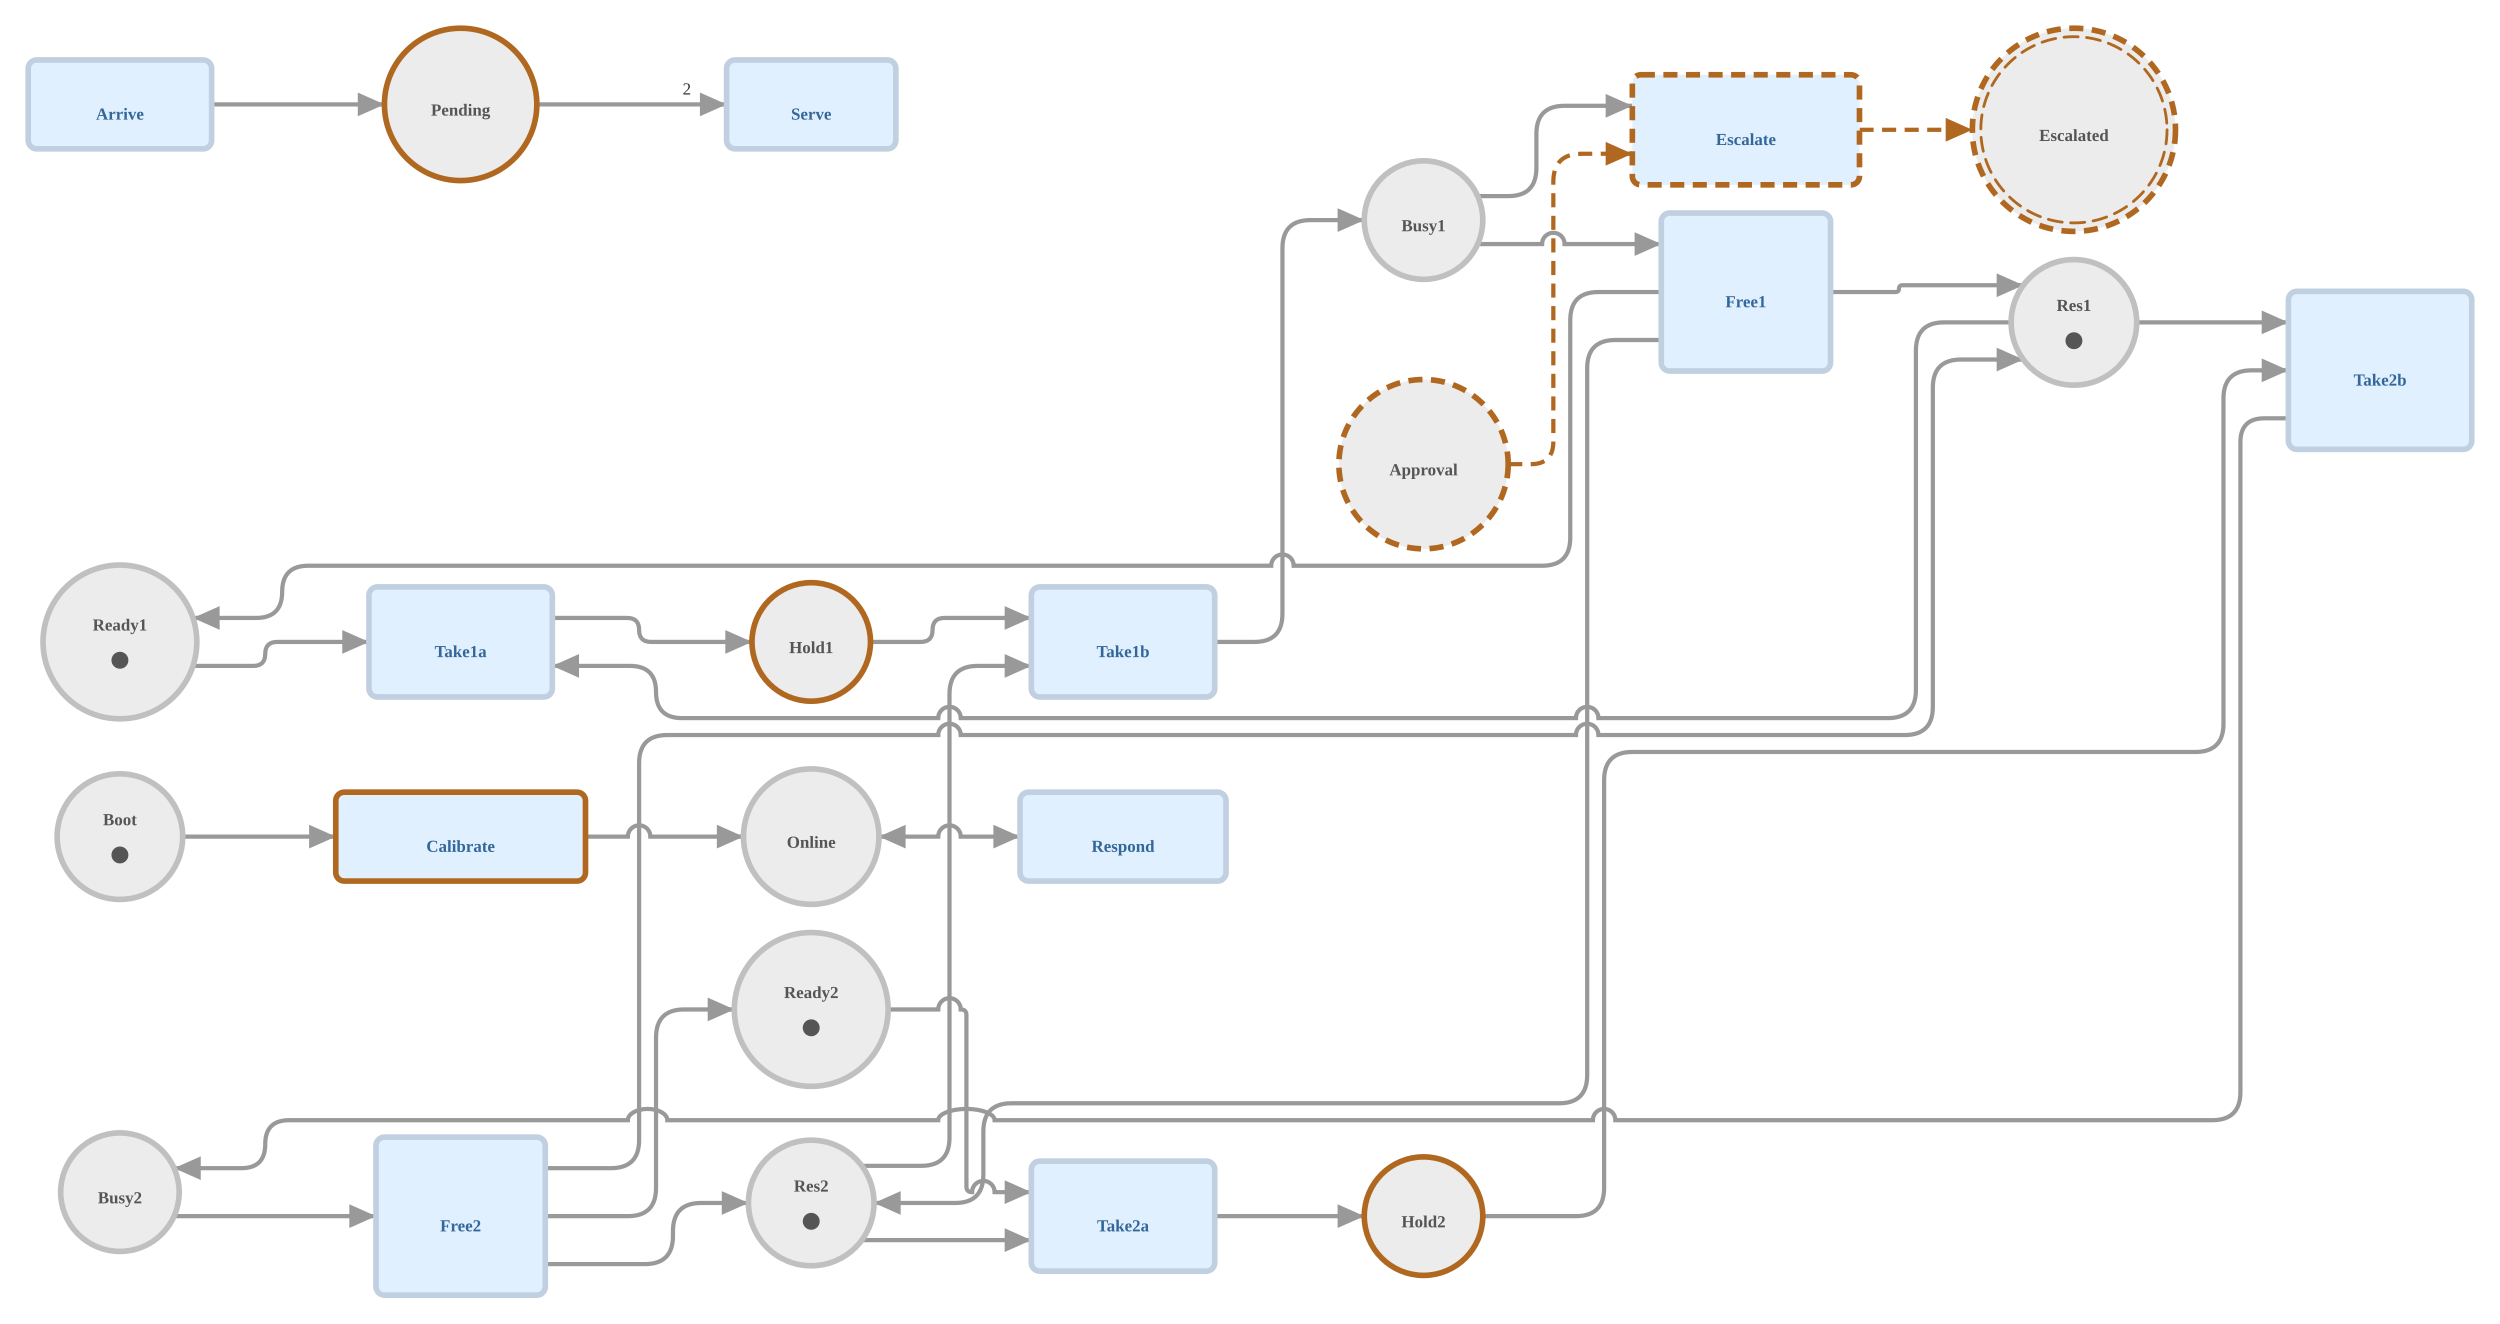
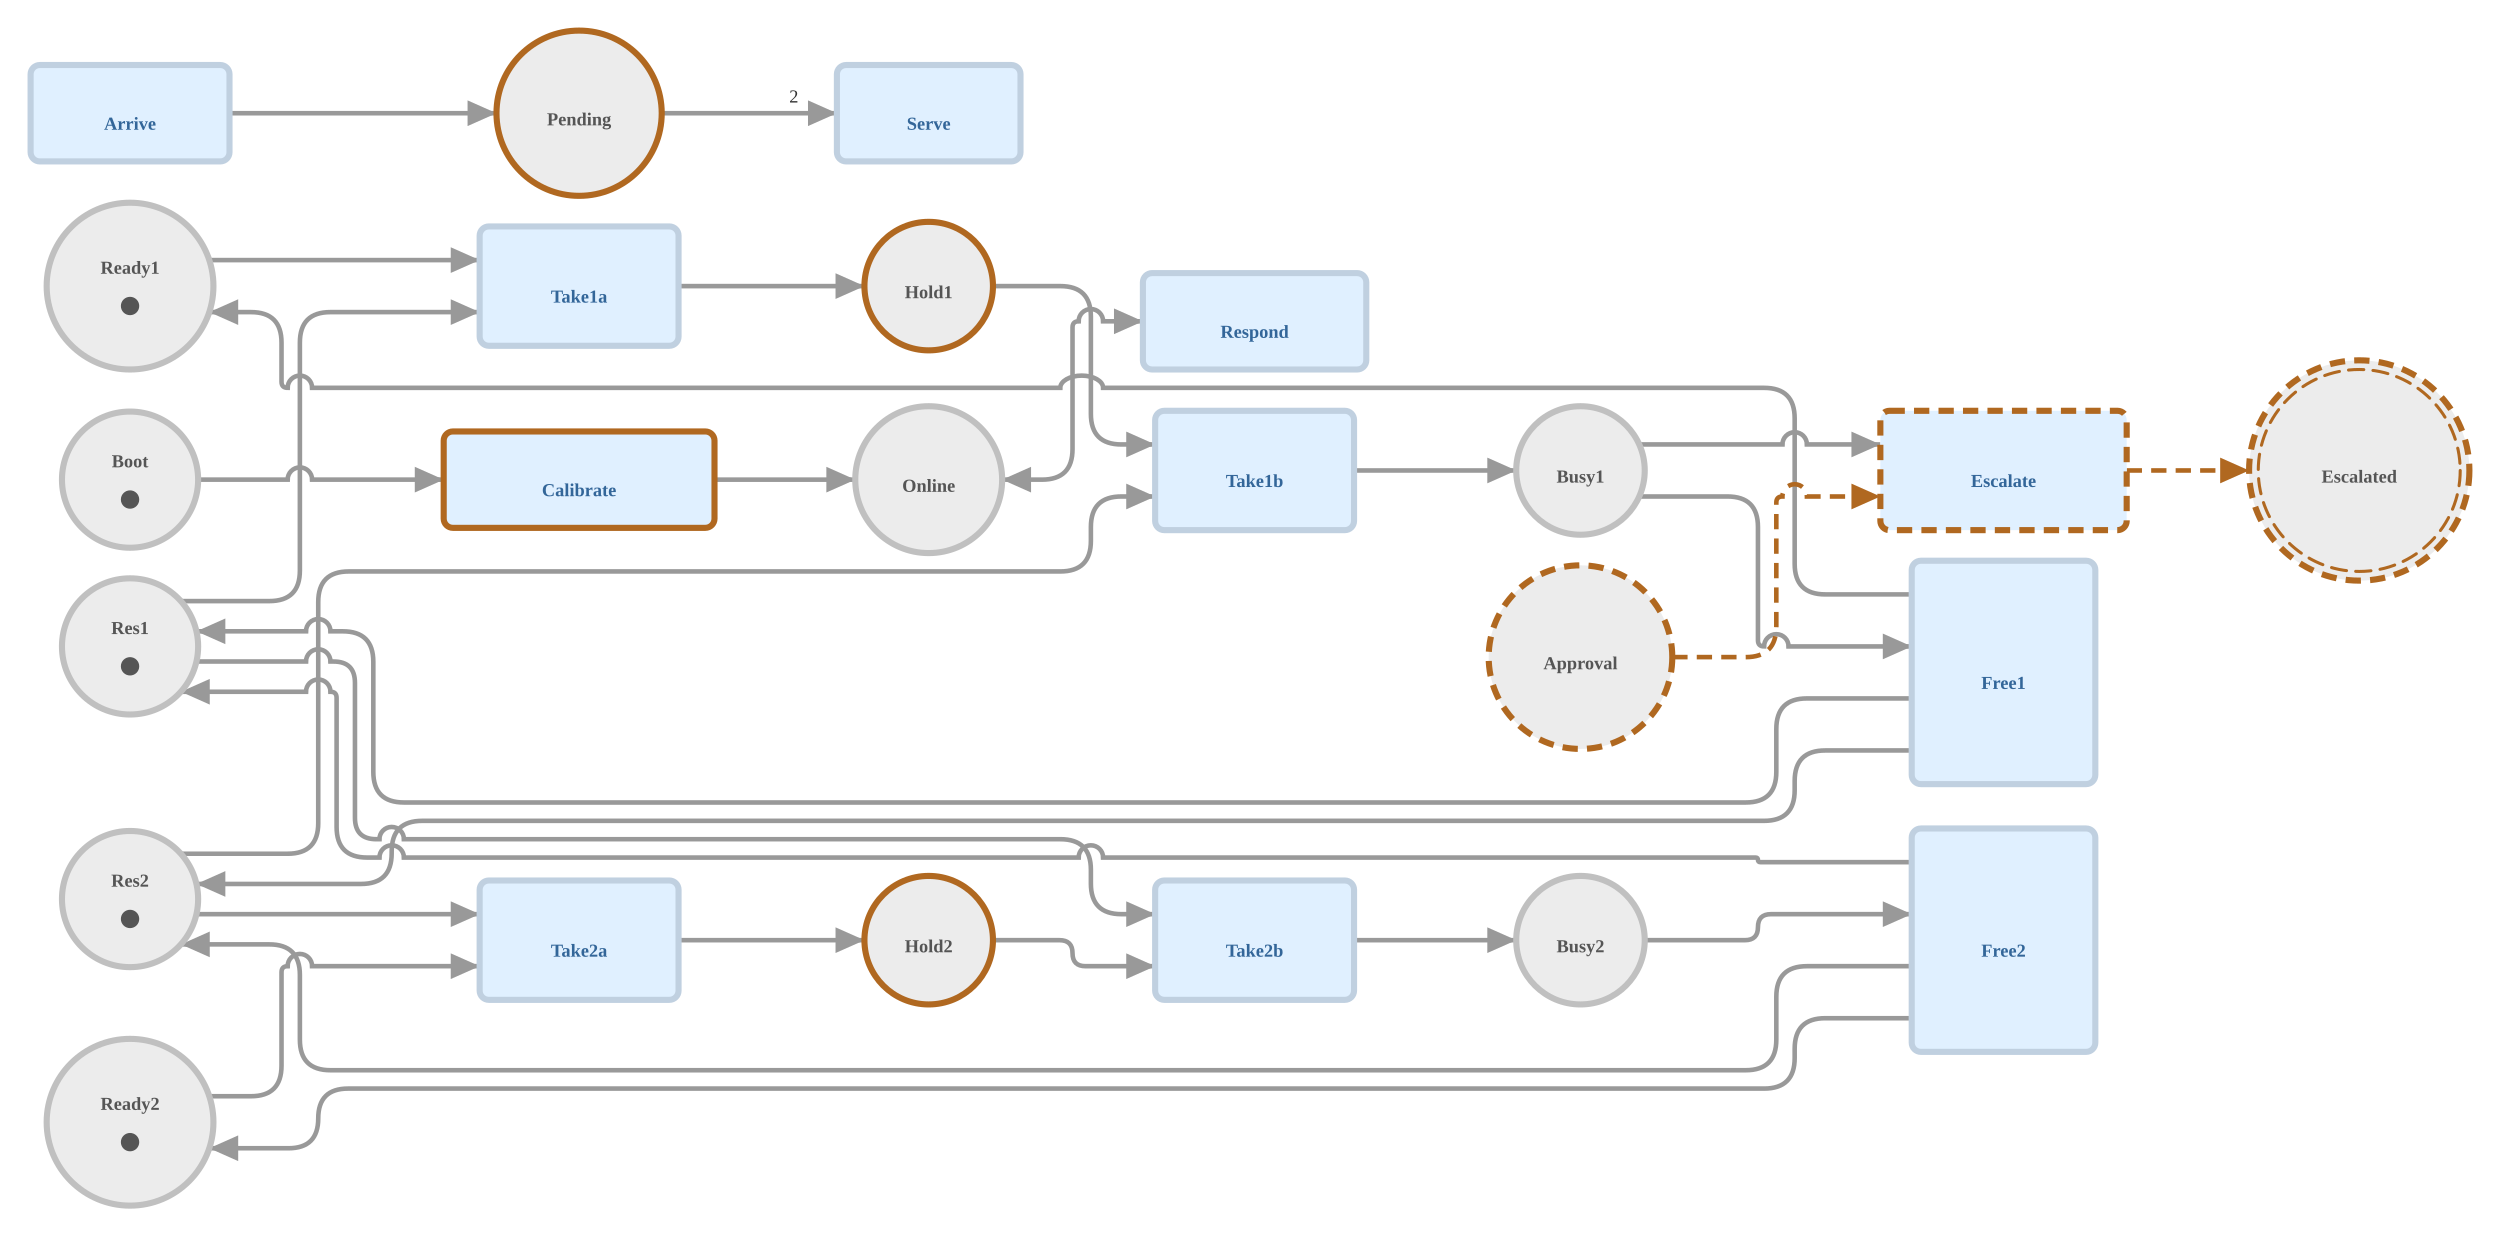
- <svg xmlns="http://www.w3.org/2000/svg" viewBox="20 20 1772 938" width="1772" height="938">
+ <svg xmlns="http://www.w3.org/2000/svg" viewBox="20 20 1634 808" width="1634" height="808">
  <defs>
    <style>
.gradia-3167da4d { fill: none; stroke: var(--gradia-color-edge-line, #999999); stroke-width: 3 }
.gradia-6c7500cd { fill: var(--gradia-color-edge-line, #999999) }
.gradia-8f3e8366 { fill: none; stroke: var(--gradia-color-mark-violation, #b06820); stroke-width: 3; stroke-dasharray: 10 6 }
.gradia-72d5e907 { fill: var(--gradia-color-mark-violation, #b06820) }
.gradia-a09eb644 { font-family: var(--gradia-font-family, 'Helvetica'), ui-sans-serif, -apple-system, Helvetica, Arial, sans-serif; font-size: var(--gradia-size-font-arity, 16px); text-anchor: middle; fill: var(--gradia-color-edge-arity, #333333); stroke: var(--gradia-color-edge-halo, #ffffff); stroke-width: 4.5; paint-order: stroke; stroke-linejoin: round }
.gradia-0fe5af00 { fill: var(--gradia-color-node-place-box, #ececec); stroke: var(--gradia-color-node-place-border, #c0c0c0); stroke-width: 4 }
.gradia-ae50cbbc { font-family: var(--gradia-font-family, 'Helvetica'), ui-sans-serif, -apple-system, Helvetica, Arial, sans-serif; font-size: var(--gradia-size-font-prop, 22px); font-weight: 600; text-anchor: middle; fill: var(--gradia-color-node-place-name, #555555) }
.gradia-257c0f21 { fill: var(--gradia-color-node-place-name, #555555); stroke: var(--gradia-color-node-place-name, #555555); stroke-width: 1 }
.gradia-c318c042 { fill: var(--gradia-color-node-regular-box, #e0f0ff); stroke: var(--gradia-color-node-regular-border, #c0d0e0); stroke-width: 4 }
.gradia-f36ab1ca { font-family: var(--gradia-font-family, 'Helvetica'), ui-sans-serif, -apple-system, Helvetica, Arial, sans-serif; font-size: var(--gradia-size-font-node, 30px); font-weight: 600; text-anchor: middle; fill: var(--gradia-color-node-regular-name, #336699) }
.gradia-58719d15 { fill: var(--gradia-color-node-place-box, #ececec); stroke: var(--gradia-color-mark-violation, #b06820); stroke-width: 4 }
.gradia-45b06a2b { fill: var(--gradia-color-node-regular-box, #e0f0ff); stroke: var(--gradia-color-mark-violation, #b06820); stroke-width: 4 }
.gradia-5d65de7b { fill: none; stroke: var(--gradia-color-mark-violation, #b06820); stroke-width: 2; stroke-linecap: round; stroke-linejoin: round }
</style>
    <marker id="gradia-1957bb6dc4e1-arrow" viewBox="0 0 10 10" refX="9" refY="5" markerWidth="21" markerHeight="21" markerUnits="userSpaceOnUse" orient="auto-start-reverse">
      <path d="M 0 1 L 9 5 L 0 9 z" class="gradia-6c7500cd" />
    </marker>
    <marker id="gradia-1957bb6dc4e1-alert" viewBox="0 0 10 10" refX="9" refY="5" markerWidth="21" markerHeight="21" markerUnits="userSpaceOnUse" orient="auto-start-reverse">
      <path d="M 0 1 L 9 5 L 0 9 z" class="gradia-72d5e907" />
    </marker>
  </defs>
-   <path d="M 156.781 492 L 199.5 492 Q 208 492 208 483.5 L 208 483.5 Q 208 475 216.5 475 L 281.5 475" class="gradia-3167da4d" marker-end="url(#gradia-1957bb6dc4e1-arrow)" />
-   <path d="M 411.5 458 L 464.5 458 Q 473 458 473 466.5 L 473 466.5 Q 473 475 481.5 475 L 553 475" class="gradia-3167da4d" marker-end="url(#gradia-1957bb6dc4e1-arrow)" />
-   <path d="M 637 475 L 672.5 475 Q 681 475 681 466.5 L 681 466.5 Q 681 458 689.5 458 L 751 458" class="gradia-3167da4d" marker-end="url(#gradia-1957bb6dc4e1-arrow)" />
-   <path d="M 881 475 L 909 475 Q 929 475 929 455 L 929 196 Q 929 176 949 176 L 987 176" class="gradia-3167da4d" marker-end="url(#gradia-1957bb6dc4e1-arrow)" />
-   <path d="M 1067.406 193 L 1113 193 A 8 8 0 0 1 1129 193 L 1197.5 193" class="gradia-3167da4d" marker-end="url(#gradia-1957bb6dc4e1-arrow)" />
-   <path d="M 1197.5 227 L 1153 227 Q 1133 227 1133 247 L 1133 401 Q 1133 421 1113 421 L 937 421 A 8 8 0 0 0 921 421 L 238.5 421 Q 220 421 220 439.5 L 220 439.5 Q 220 458 201.5 458 L 156.781 458" class="gradia-3167da4d" marker-end="url(#gradia-1957bb6dc4e1-arrow)" />
-   <path d="M 649.5 735.5 L 685 735.5 A 8 8 0 0 1 701 735.5 L 701 735.5 Q 705 735.5 705 739.5 L 705 861 Q 705 865 709 865 L 709 865 A 8 8 0 0 1 725 865 L 751 865" class="gradia-3167da4d" marker-end="url(#gradia-1957bb6dc4e1-arrow)" />
-   <path d="M 881 882 L 987 882" class="gradia-3167da4d" marker-end="url(#gradia-1957bb6dc4e1-arrow)" />
-   <path d="M 1071 882 L 1137 882 Q 1157 882 1157 862 L 1157 573 Q 1157 553 1177 553 L 1576 553 Q 1596 553 1596 533 L 1596 302.5 Q 1596 282.5 1616 282.5 L 1642 282.5" class="gradia-3167da4d" marker-end="url(#gradia-1957bb6dc4e1-arrow)" />
-   <path d="M 1642 316.5 L 1625 316.5 Q 1608 316.5 1608 333.5 L 1608 794 Q 1608 814 1588 814 L 1165 814 A 8 8 0 0 0 1149 814 L 725 814 A 20 8 0 0 0 685 814 L 493 814 A 14 8 0 0 0 465 814 L 225 814 Q 208 814 208 831 L 208 831 Q 208 848 191 848 L 143.406 848" class="gradia-3167da4d" marker-end="url(#gradia-1957bb6dc4e1-arrow)" />
-   <path d="M 143.406 882 L 286.5 882" class="gradia-3167da4d" marker-end="url(#gradia-1957bb6dc4e1-arrow)" />
-   <path d="M 406.5 882 L 465 882 Q 485 882 485 862 L 485 755.5 Q 485 735.5 505 735.5 L 540.5 735.5" class="gradia-3167da4d" marker-end="url(#gradia-1957bb6dc4e1-arrow)" />
-   <path d="M 1445.5 248.5 L 1398 248.5 Q 1378 248.5 1378 268.5 L 1378 509 Q 1378 529 1358 529 L 1153 529 A 8 8 0 0 0 1137 529 L 701 529 A 8 8 0 0 0 685 529 L 503.5 529 Q 485 529 485 510.5 L 485 510.5 Q 485 492 466.5 492 L 411.5 492" class="gradia-3167da4d" marker-end="url(#gradia-1957bb6dc4e1-arrow)" />
-   <path d="M 630.872 846.333 L 673 846.333 Q 693 846.333 693 826.333 L 693 512 Q 693 492 713 492 L 751 492" class="gradia-3167da4d" marker-end="url(#gradia-1957bb6dc4e1-arrow)" />
-   <path d="M 630.872 899 L 751 899" class="gradia-3167da4d" marker-end="url(#gradia-1957bb6dc4e1-arrow)" />
-   <path d="M 1534.5 248.5 L 1642 248.5" class="gradia-3167da4d" marker-end="url(#gradia-1957bb6dc4e1-arrow)" />
-   <path d="M 1317.5 227 L 1363.583 227 Q 1366 227 1366 224.583 L 1366 224.583 Q 1366 222.167 1368.417 222.167 L 1454.128 222.167" class="gradia-3167da4d" marker-end="url(#gradia-1957bb6dc4e1-arrow)" />
-   <path d="M 1197.5 261 L 1165 261 Q 1145 261 1145 281 L 1145 782 Q 1145 802 1125 802 L 737 802 Q 717 802 717 822 L 717 852.667 Q 717 872.667 697 872.667 L 639.5 872.667" class="gradia-3167da4d" marker-end="url(#gradia-1957bb6dc4e1-arrow)" />
-   <path d="M 406.5 848 L 453 848 Q 473 848 473 828 L 473 561 Q 473 541 493 541 L 685 541 A 8 8 0 0 1 701 541 L 1137 541 A 8 8 0 0 1 1153 541 L 1370 541 Q 1390 541 1390 521 L 1390 294.833 Q 1390 274.833 1410 274.833 L 1454.128 274.833" class="gradia-3167da4d" marker-end="url(#gradia-1957bb6dc4e1-arrow)" />
-   <path d="M 406.5 916 L 477 916 Q 497 916 497 896 L 497 892.667 Q 497 872.667 517 872.667 L 550.5 872.667" class="gradia-3167da4d" marker-end="url(#gradia-1957bb6dc4e1-arrow)" />
-   <path d="M 1067.406 159 L 1089 159 Q 1109 159 1109 139 L 1109 115 Q 1109 95 1129 95 L 1177 95" class="gradia-3167da4d" marker-end="url(#gradia-1957bb6dc4e1-arrow)" />
-   <path d="M 1089 349 L 1105 349 Q 1121 349 1121 333 L 1121 149 Q 1121 129 1141 129 L 1177 129" class="gradia-8f3e8366" marker-end="url(#gradia-1957bb6dc4e1-alert)" />
-   <path d="M 1338 112 L 1418 112" class="gradia-8f3e8366" marker-end="url(#gradia-1957bb6dc4e1-alert)" />
-   <path d="M 170 94 L 292.5 94" class="gradia-3167da4d" marker-end="url(#gradia-1957bb6dc4e1-arrow)" />
-   <path d="M 400.5 94 L 535 94" class="gradia-3167da4d" marker-end="url(#gradia-1957bb6dc4e1-arrow)" />
-   <path d="M 149.5 613 L 258 613" class="gradia-3167da4d" marker-end="url(#gradia-1957bb6dc4e1-arrow)" />
-   <path d="M 435 613 L 465 613 A 8 8 0 0 1 481 613 L 547 613" class="gradia-3167da4d" marker-end="url(#gradia-1957bb6dc4e1-arrow)" />
-   <path d="M 643 613 L 685 613 A 8 8 0 0 1 701 613 L 743 613" class="gradia-3167da4d" marker-start="url(#gradia-1957bb6dc4e1-arrow)" marker-end="url(#gradia-1957bb6dc4e1-arrow)" />
+   <path d="M 156.781 190 L 333.5 190" class="gradia-3167da4d" marker-end="url(#gradia-1957bb6dc4e1-arrow)" />
+   <path d="M 463.5 207 L 585 207" class="gradia-3167da4d" marker-end="url(#gradia-1957bb6dc4e1-arrow)" />
+   <path d="M 669 207 L 713 207 Q 733 207 733 227 L 733 290.5 Q 733 310.5 753 310.5 L 775 310.5" class="gradia-3167da4d" marker-end="url(#gradia-1957bb6dc4e1-arrow)" />
+   <path d="M 905 327.5 L 1011 327.5" class="gradia-3167da4d" marker-end="url(#gradia-1957bb6dc4e1-arrow)" />
+   <path d="M 1091.406 344.5 L 1149 344.5 Q 1169 344.5 1169 364.5 L 1169 438.5 Q 1169 442.5 1173 442.5 L 1173 442.5 A 8 8 0 0 1 1189 442.5 L 1269.5 442.5" class="gradia-3167da4d" marker-end="url(#gradia-1957bb6dc4e1-arrow)" />
+   <path d="M 1269.5 408.5 L 1213 408.5 Q 1193 408.5 1193 388.5 L 1193 293.5 Q 1193 273.5 1173 273.5 L 741 273.5 A 14 8 0 0 0 713 273.5 L 224 273.5 A 8 8 0 0 0 208 273.5 L 208 273.5 Q 204 273.5 204 269.5 L 204 244 Q 204 224 184 224 L 156.781 224" class="gradia-3167da4d" marker-end="url(#gradia-1957bb6dc4e1-arrow)" />
+   <path d="M 156.781 736.5 L 184 736.5 Q 204 736.5 204 716.5 L 204 655.5 Q 204 651.5 208 651.5 L 208 651.5 A 8 8 0 0 1 224 651.5 L 333.5 651.5" class="gradia-3167da4d" marker-end="url(#gradia-1957bb6dc4e1-arrow)" />
+   <path d="M 463.5 634.5 L 585 634.5" class="gradia-3167da4d" marker-end="url(#gradia-1957bb6dc4e1-arrow)" />
+   <path d="M 669 634.5 L 712.5 634.5 Q 721 634.5 721 643 L 721 643 Q 721 651.5 729.5 651.5 L 775 651.5" class="gradia-3167da4d" marker-end="url(#gradia-1957bb6dc4e1-arrow)" />
+   <path d="M 905 634.5 L 1011 634.5" class="gradia-3167da4d" marker-end="url(#gradia-1957bb6dc4e1-arrow)" />
+   <path d="M 1095 634.5 L 1160.5 634.5 Q 1169 634.5 1169 626 L 1169 626 Q 1169 617.5 1177.5 617.5 L 1269.5 617.5" class="gradia-3167da4d" marker-end="url(#gradia-1957bb6dc4e1-arrow)" />
+   <path d="M 1269.5 685.5 L 1213 685.5 Q 1193 685.5 1193 705.5 L 1193 711.5 Q 1193 731.5 1173 731.5 L 247.5 731.5 Q 228 731.5 228 751 L 228 751 Q 228 770.5 208.5 770.5 L 156.781 770.5" class="gradia-3167da4d" marker-end="url(#gradia-1957bb6dc4e1-arrow)" />
+   <path d="M 138.206 412.875 L 196 412.875 Q 216 412.875 216 392.875 L 216 244 Q 216 224 236 224 L 333.5 224" class="gradia-3167da4d" marker-end="url(#gradia-1957bb6dc4e1-arrow)" />
+   <path d="M 138.206 578 L 208 578 Q 228 578 228 558 L 228 413.5 Q 228 393.5 248 393.5 L 713 393.5 Q 733 393.5 733 373.5 L 733 364.5 Q 733 344.5 753 344.5 L 775 344.5" class="gradia-3167da4d" marker-end="url(#gradia-1957bb6dc4e1-arrow)" />
+   <path d="M 148.39 617.5 L 333.5 617.5" class="gradia-3167da4d" marker-end="url(#gradia-1957bb6dc4e1-arrow)" />
+   <path d="M 148.39 452.375 L 220 452.375 A 8 8 0 0 1 236 452.375 L 238 452.375 Q 252 452.375 252 466.375 L 252 554.5 Q 252 568.5 266 568.5 L 268 568.5 A 8 8 0 0 1 284 568.5 L 713 568.5 Q 733 568.5 733 588.5 L 733 597.5 Q 733 617.5 753 617.5 L 775 617.5" class="gradia-3167da4d" marker-end="url(#gradia-1957bb6dc4e1-arrow)" />
+   <path d="M 1269.5 476.5 L 1201 476.5 Q 1181 476.5 1181 496.5 L 1181 524.5 Q 1181 544.5 1161 544.5 L 284 544.5 Q 264 544.5 264 524.5 L 264 452.625 Q 264 432.625 244 432.625 L 236 432.625 A 8 8 0 0 0 220 432.625 L 148.39 432.625" class="gradia-3167da4d" marker-end="url(#gradia-1957bb6dc4e1-arrow)" />
+   <path d="M 1269.5 510.5 L 1213 510.5 Q 1193 510.5 1193 530.5 L 1193 536.5 Q 1193 556.5 1173 556.5 L 296 556.5 Q 276 556.5 276 576.5 L 276 577.75 Q 276 597.75 256 597.75 L 148.39 597.75" class="gradia-3167da4d" marker-end="url(#gradia-1957bb6dc4e1-arrow)" />
+   <path d="M 1269.5 583.5 L 1170.5 583.5 Q 1169 583.5 1169 582 L 1169 582 Q 1169 580.5 1167.5 580.5 L 741 580.5 A 8 8 0 0 0 725 580.5 L 284 580.5 A 8 8 0 0 0 268 580.5 L 260 580.5 Q 240 580.5 240 560.5 L 240 476.125 Q 240 472.125 236 472.125 L 236 472.125 A 8 8 0 0 0 220 472.125 L 138.206 472.125" class="gradia-3167da4d" marker-end="url(#gradia-1957bb6dc4e1-arrow)" />
+   <path d="M 1269.5 651.5 L 1201 651.5 Q 1181 651.5 1181 671.5 L 1181 699.5 Q 1181 719.5 1161 719.5 L 236 719.5 Q 216 719.5 216 699.5 L 216 657.25 Q 216 637.25 196 637.25 L 138.206 637.25" class="gradia-3167da4d" marker-end="url(#gradia-1957bb6dc4e1-arrow)" />
+   <path d="M 1091.406 310.5 L 1185 310.5 A 8 8 0 0 1 1201 310.5 L 1249 310.5" class="gradia-3167da4d" marker-end="url(#gradia-1957bb6dc4e1-arrow)" />
+   <path d="M 1113 449.5 L 1161 449.5 Q 1181 449.5 1181 429.5 L 1181 348.5 Q 1181 344.5 1185 344.5 L 1185 344.5 A 8 8 0 0 1 1201 344.5 L 1249 344.5" class="gradia-8f3e8366" marker-end="url(#gradia-1957bb6dc4e1-alert)" />
+   <path d="M 1410 327.5 L 1490 327.5" class="gradia-8f3e8366" marker-end="url(#gradia-1957bb6dc4e1-alert)" />
+   <path d="M 170 94 L 344.5 94" class="gradia-3167da4d" marker-end="url(#gradia-1957bb6dc4e1-arrow)" />
+   <path d="M 452.5 94 L 567 94" class="gradia-3167da4d" marker-end="url(#gradia-1957bb6dc4e1-arrow)" />
+   <path d="M 149.5 333.5 L 208 333.5 A 8 8 0 0 1 224 333.5 L 310 333.5" class="gradia-3167da4d" marker-end="url(#gradia-1957bb6dc4e1-arrow)" />
+   <path d="M 487 333.5 L 579 333.5" class="gradia-3167da4d" marker-end="url(#gradia-1957bb6dc4e1-arrow)" />
+   <path d="M 675 333.5 L 701 333.5 Q 721 333.5 721 313.5 L 721 234 Q 721 230 725 230 L 725 230 A 8 8 0 0 1 741 230 L 767 230" class="gradia-3167da4d" marker-start="url(#gradia-1957bb6dc4e1-arrow)" marker-end="url(#gradia-1957bb6dc4e1-arrow)" />
  <g>
-     <circle cx="105" cy="475" r="54.5" class="gradia-0fe5af00" />
-     <text x="105" y="466.92" class="gradia-ae50cbbc">Ready1</text>
-     <circle cx="105" cy="488" r="5.5" class="gradia-257c0f21" />
+     <circle cx="105" cy="207" r="54.5" class="gradia-0fe5af00" />
+     <text x="105" y="198.92" class="gradia-ae50cbbc">Ready1</text>
+     <circle cx="105" cy="220" r="5.5" class="gradia-257c0f21" />
  </g>
  <g>
-     <circle cx="595" cy="735.5" r="54.5" class="gradia-0fe5af00" />
-     <text x="595" y="727.42" class="gradia-ae50cbbc">Ready2</text>
-     <circle cx="595" cy="748.5" r="5.5" class="gradia-257c0f21" />
+     <circle cx="105" cy="753.5" r="54.5" class="gradia-0fe5af00" />
+     <text x="105" y="745.42" class="gradia-ae50cbbc">Ready2</text>
+     <circle cx="105" cy="766.5" r="5.5" class="gradia-257c0f21" />
  </g>
  <g>
-     <circle cx="1490" cy="248.5" r="44.5" class="gradia-0fe5af00" />
-     <text x="1490" y="240.42" class="gradia-ae50cbbc">Res1</text>
-     <circle cx="1490" cy="261.5" r="5.5" class="gradia-257c0f21" />
+     <circle cx="105" cy="442.5" r="44.5" class="gradia-0fe5af00" />
+     <text x="105" y="434.42" class="gradia-ae50cbbc">Res1</text>
+     <circle cx="105" cy="455.5" r="5.5" class="gradia-257c0f21" />
  </g>
  <g>
-     <circle cx="595" cy="872.667" r="44.5" class="gradia-0fe5af00" />
-     <text x="595" y="864.587" class="gradia-ae50cbbc">Res2</text>
-     <circle cx="595" cy="885.667" r="5.5" class="gradia-257c0f21" />
-   </g>
-   <g>
-     <rect x="281.5" y="436" width="130" height="78" rx="6" class="gradia-c318c042" />
-     <text x="346.5" y="485.8" class="gradia-f36ab1ca">Take1a</text>
-   </g>
-   <g>
-     <circle cx="595" cy="475" r="42" class="gradia-58719d15" />
-     <text x="595" y="482.92" class="gradia-ae50cbbc">Hold1</text>
-   </g>
-   <g>
-     <rect x="751" y="436" width="130" height="78" rx="6" class="gradia-c318c042" />
-     <text x="816" y="485.8" class="gradia-f36ab1ca">Take1b</text>
-   </g>
-   <g>
-     <circle cx="1029" cy="176" r="42" class="gradia-0fe5af00" />
-     <text x="1029" y="183.92" class="gradia-ae50cbbc">Busy1</text>
-   </g>
-   <g>
-     <rect x="1197.5" y="171" width="120" height="112" rx="6" class="gradia-c318c042" />
-     <text x="1257.5" y="237.8" class="gradia-f36ab1ca">Free1</text>
-   </g>
-   <g>
-     <rect x="751" y="843" width="130" height="78" rx="6" class="gradia-c318c042" />
-     <text x="816" y="892.8" class="gradia-f36ab1ca">Take2a</text>
-   </g>
-   <g>
-     <circle cx="1029" cy="882" r="42" class="gradia-58719d15" />
-     <text x="1029" y="889.92" class="gradia-ae50cbbc">Hold2</text>
-   </g>
-   <g>
-     <rect x="1642" y="226.5" width="130" height="112" rx="6" class="gradia-c318c042" />
-     <text x="1707" y="293.3" class="gradia-f36ab1ca">Take2b</text>
-   </g>
-   <g>
-     <circle cx="105" cy="865" r="42" class="gradia-0fe5af00" />
-     <text x="105" y="872.92" class="gradia-ae50cbbc">Busy2</text>
-   </g>
-   <g>
-     <rect x="286.5" y="826" width="120" height="112" rx="6" class="gradia-c318c042" />
-     <text x="346.5" y="892.8" class="gradia-f36ab1ca">Free2</text>
-   </g>
-   <g>
-     <rect x="1177" y="73" width="161" height="78" rx="6" class="gradia-45b06a2b" stroke-dasharray="10 6" />
-     <text x="1257.5" y="122.8" class="gradia-f36ab1ca">Escalate</text>
-   </g>
-   <g>
-     <circle cx="1029" cy="349" r="60" class="gradia-58719d15" stroke-dasharray="10 6" />
-     <text x="1029" y="356.92" class="gradia-ae50cbbc">Approval</text>
-   </g>
-   <g>
-     <circle cx="1490" cy="112" r="72" class="gradia-58719d15" stroke-dasharray="10 6" />
-     <circle cx="1490" cy="112" r="66" class="gradia-5d65de7b" stroke-dasharray="10 6" />
-     <text x="1490" y="119.92" class="gradia-ae50cbbc">Escalated</text>
+     <circle cx="105" cy="607.625" r="44.5" class="gradia-0fe5af00" />
+     <text x="105" y="599.545" class="gradia-ae50cbbc">Res2</text>
+     <circle cx="105" cy="620.625" r="5.5" class="gradia-257c0f21" />
  </g>
  <g>
    <rect x="40" y="62.5" width="130" height="63" rx="6" class="gradia-c318c042" />
    <text x="105" y="104.8" class="gradia-f36ab1ca">Arrive</text>
  </g>
  <g>
-     <circle cx="346.5" cy="94" r="54" class="gradia-58719d15" />
-     <text x="346.5" y="101.92" class="gradia-ae50cbbc">Pending</text>
+     <circle cx="105" cy="333.5" r="44.5" class="gradia-0fe5af00" />
+     <text x="105" y="325.42" class="gradia-ae50cbbc">Boot</text>
+     <circle cx="105" cy="346.5" r="5.5" class="gradia-257c0f21" />
  </g>
  <g>
-     <rect x="535" y="62.5" width="120" height="63" rx="6" class="gradia-c318c042" />
-     <text x="595" y="104.8" class="gradia-f36ab1ca">Serve</text>
+     <rect x="333.5" y="168" width="130" height="78" rx="6" class="gradia-c318c042" />
+     <text x="398.5" y="217.8" class="gradia-f36ab1ca">Take1a</text>
  </g>
  <g>
-     <circle cx="105" cy="613" r="44.5" class="gradia-0fe5af00" />
-     <text x="105" y="604.92" class="gradia-ae50cbbc">Boot</text>
-     <circle cx="105" cy="626" r="5.5" class="gradia-257c0f21" />
+     <circle cx="627" cy="207" r="42" class="gradia-58719d15" />
+     <text x="627" y="214.92" class="gradia-ae50cbbc">Hold1</text>
  </g>
  <g>
-     <rect x="258" y="581.5" width="177" height="63" rx="6" class="gradia-45b06a2b" />
-     <text x="346.5" y="623.8" class="gradia-f36ab1ca">Calibrate</text>
+     <rect x="775" y="288.5" width="130" height="78" rx="6" class="gradia-c318c042" />
+     <text x="840" y="338.3" class="gradia-f36ab1ca">Take1b</text>
  </g>
  <g>
-     <circle cx="595" cy="613" r="48" class="gradia-0fe5af00" />
-     <text x="595" y="620.92" class="gradia-ae50cbbc">Online</text>
+     <circle cx="1053" cy="327.5" r="42" class="gradia-0fe5af00" />
+     <text x="1053" y="335.42" class="gradia-ae50cbbc">Busy1</text>
  </g>
  <g>
-     <rect x="743" y="581.5" width="146" height="63" rx="6" class="gradia-c318c042" />
-     <text x="816" y="623.8" class="gradia-f36ab1ca">Respond</text>
+     <rect x="1269.5" y="386.5" width="120" height="146" rx="6" class="gradia-c318c042" />
+     <text x="1329.5" y="470.3" class="gradia-f36ab1ca">Free1</text>
  </g>
-   <text x="506.84" y="87" class="gradia-a09eb644">2</text>
+   <g>
+     <rect x="333.5" y="595.5" width="130" height="78" rx="6" class="gradia-c318c042" />
+     <text x="398.5" y="645.3" class="gradia-f36ab1ca">Take2a</text>
+   </g>
+   <g>
+     <circle cx="627" cy="634.5" r="42" class="gradia-58719d15" />
+     <text x="627" y="642.42" class="gradia-ae50cbbc">Hold2</text>
+   </g>
+   <g>
+     <rect x="775" y="595.5" width="130" height="78" rx="6" class="gradia-c318c042" />
+     <text x="840" y="645.3" class="gradia-f36ab1ca">Take2b</text>
+   </g>
+   <g>
+     <circle cx="1053" cy="634.5" r="42" class="gradia-0fe5af00" />
+     <text x="1053" y="642.42" class="gradia-ae50cbbc">Busy2</text>
+   </g>
+   <g>
+     <rect x="1269.5" y="561.5" width="120" height="146" rx="6" class="gradia-c318c042" />
+     <text x="1329.5" y="645.3" class="gradia-f36ab1ca">Free2</text>
+   </g>
+   <g>
+     <rect x="1249" y="288.5" width="161" height="78" rx="6" class="gradia-45b06a2b" stroke-dasharray="10 6" />
+     <text x="1329.5" y="338.3" class="gradia-f36ab1ca">Escalate</text>
+   </g>
+   <g>
+     <circle cx="1053" cy="449.5" r="60" class="gradia-58719d15" stroke-dasharray="10 6" />
+     <text x="1053" y="457.42" class="gradia-ae50cbbc">Approval</text>
+   </g>
+   <g>
+     <circle cx="1562" cy="327.5" r="72" class="gradia-58719d15" stroke-dasharray="10 6" />
+     <circle cx="1562" cy="327.5" r="66" class="gradia-5d65de7b" stroke-dasharray="10 6" />
+     <text x="1562" y="335.42" class="gradia-ae50cbbc">Escalated</text>
+   </g>
+   <g>
+     <circle cx="398.5" cy="94" r="54" class="gradia-58719d15" />
+     <text x="398.5" y="101.92" class="gradia-ae50cbbc">Pending</text>
+   </g>
+   <g>
+     <rect x="567" y="62.5" width="120" height="63" rx="6" class="gradia-c318c042" />
+     <text x="627" y="104.8" class="gradia-f36ab1ca">Serve</text>
+   </g>
+   <g>
+     <rect x="310" y="302" width="177" height="63" rx="6" class="gradia-45b06a2b" />
+     <text x="398.5" y="344.3" class="gradia-f36ab1ca">Calibrate</text>
+   </g>
+   <g>
+     <circle cx="627" cy="333.5" r="48" class="gradia-0fe5af00" />
+     <text x="627" y="341.42" class="gradia-ae50cbbc">Online</text>
+   </g>
+   <g>
+     <rect x="767" y="198.5" width="146" height="63" rx="6" class="gradia-c318c042" />
+     <text x="840" y="240.8" class="gradia-f36ab1ca">Respond</text>
+   </g>
+   <text x="538.84" y="87" class="gradia-a09eb644">2</text>
</svg>
